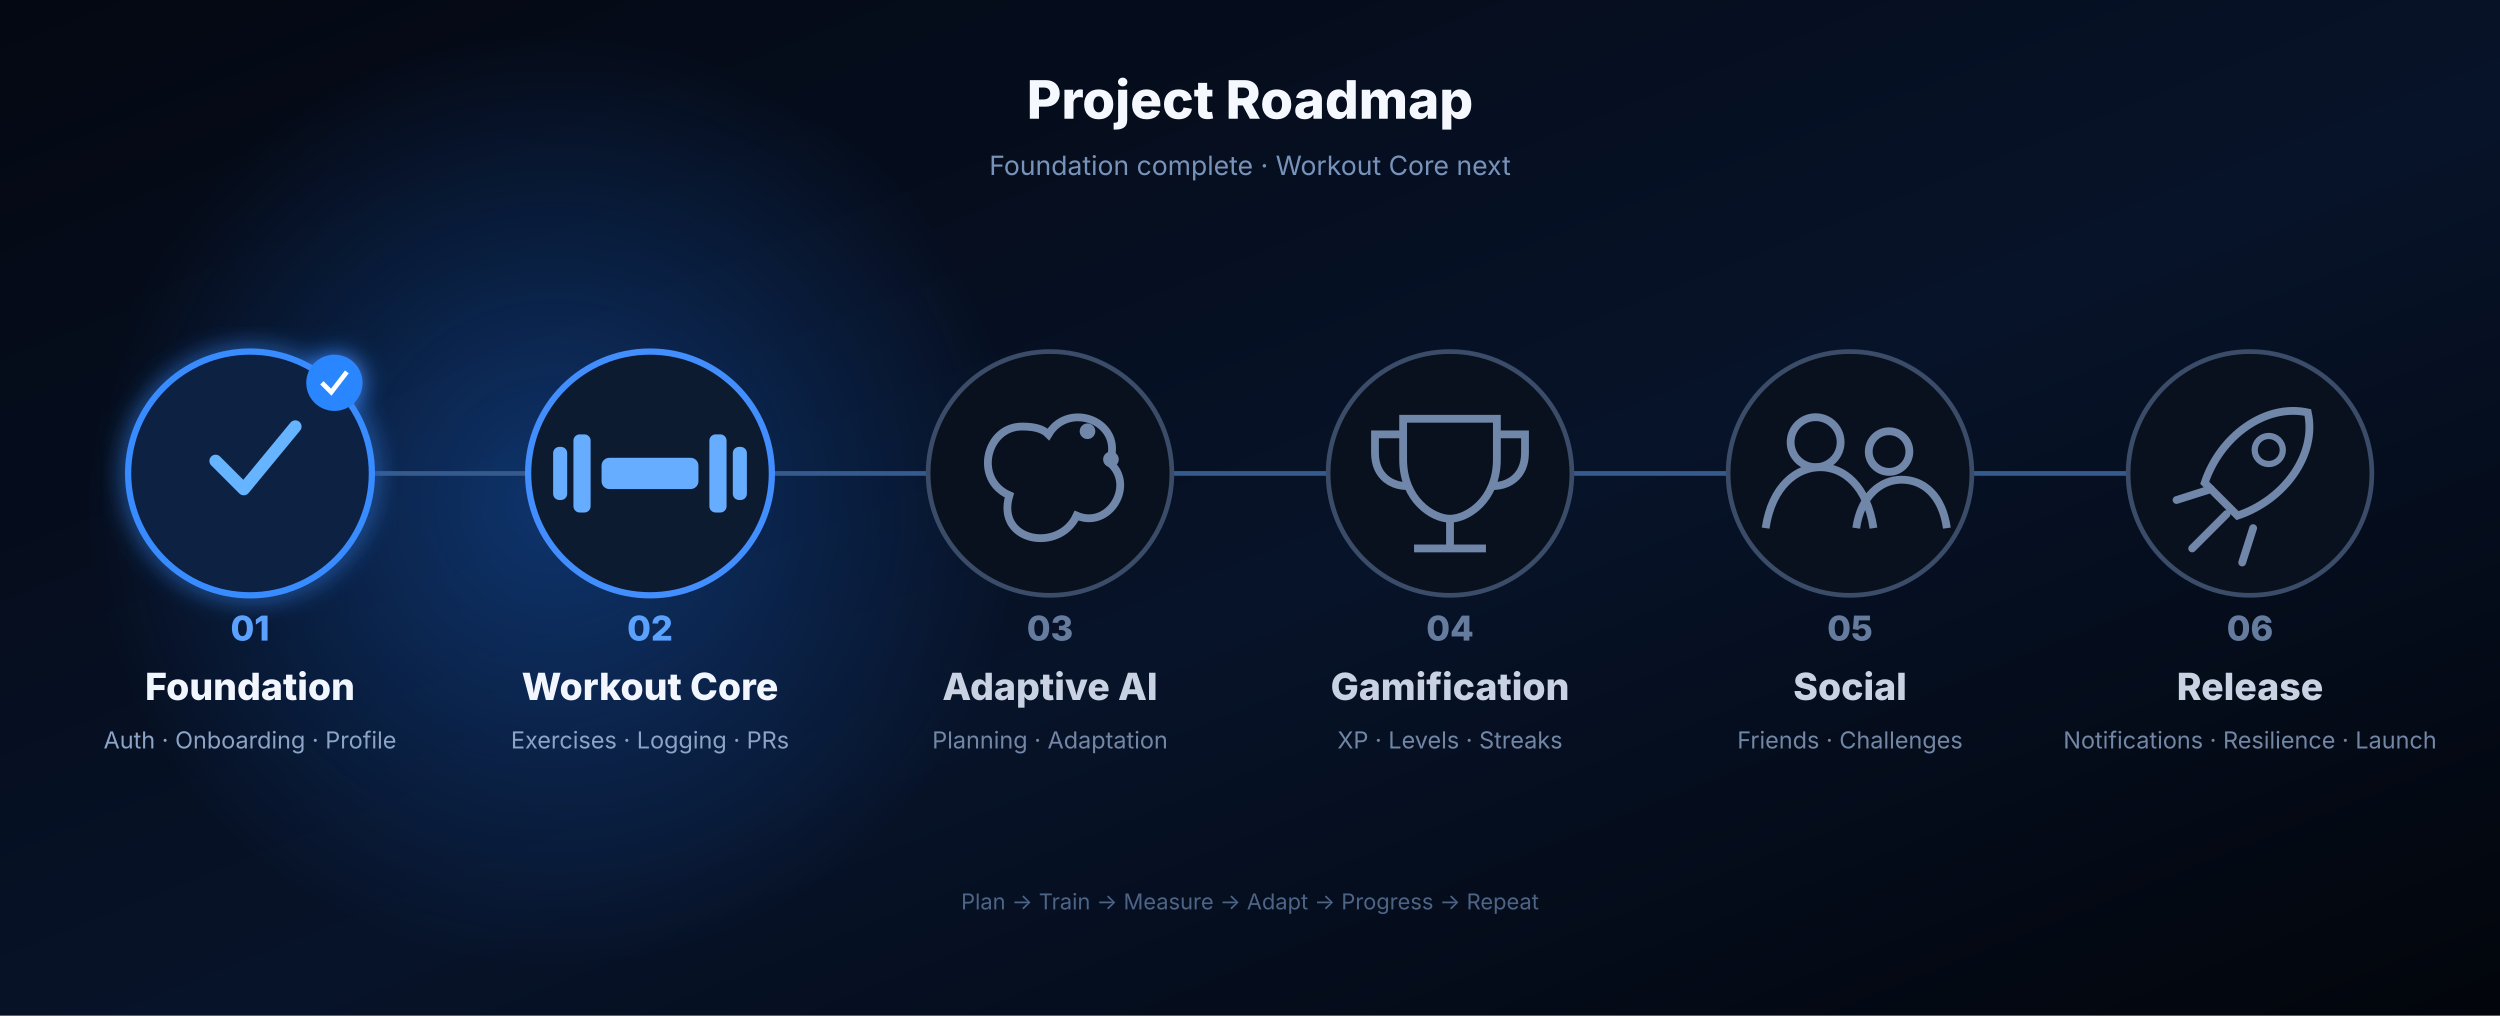
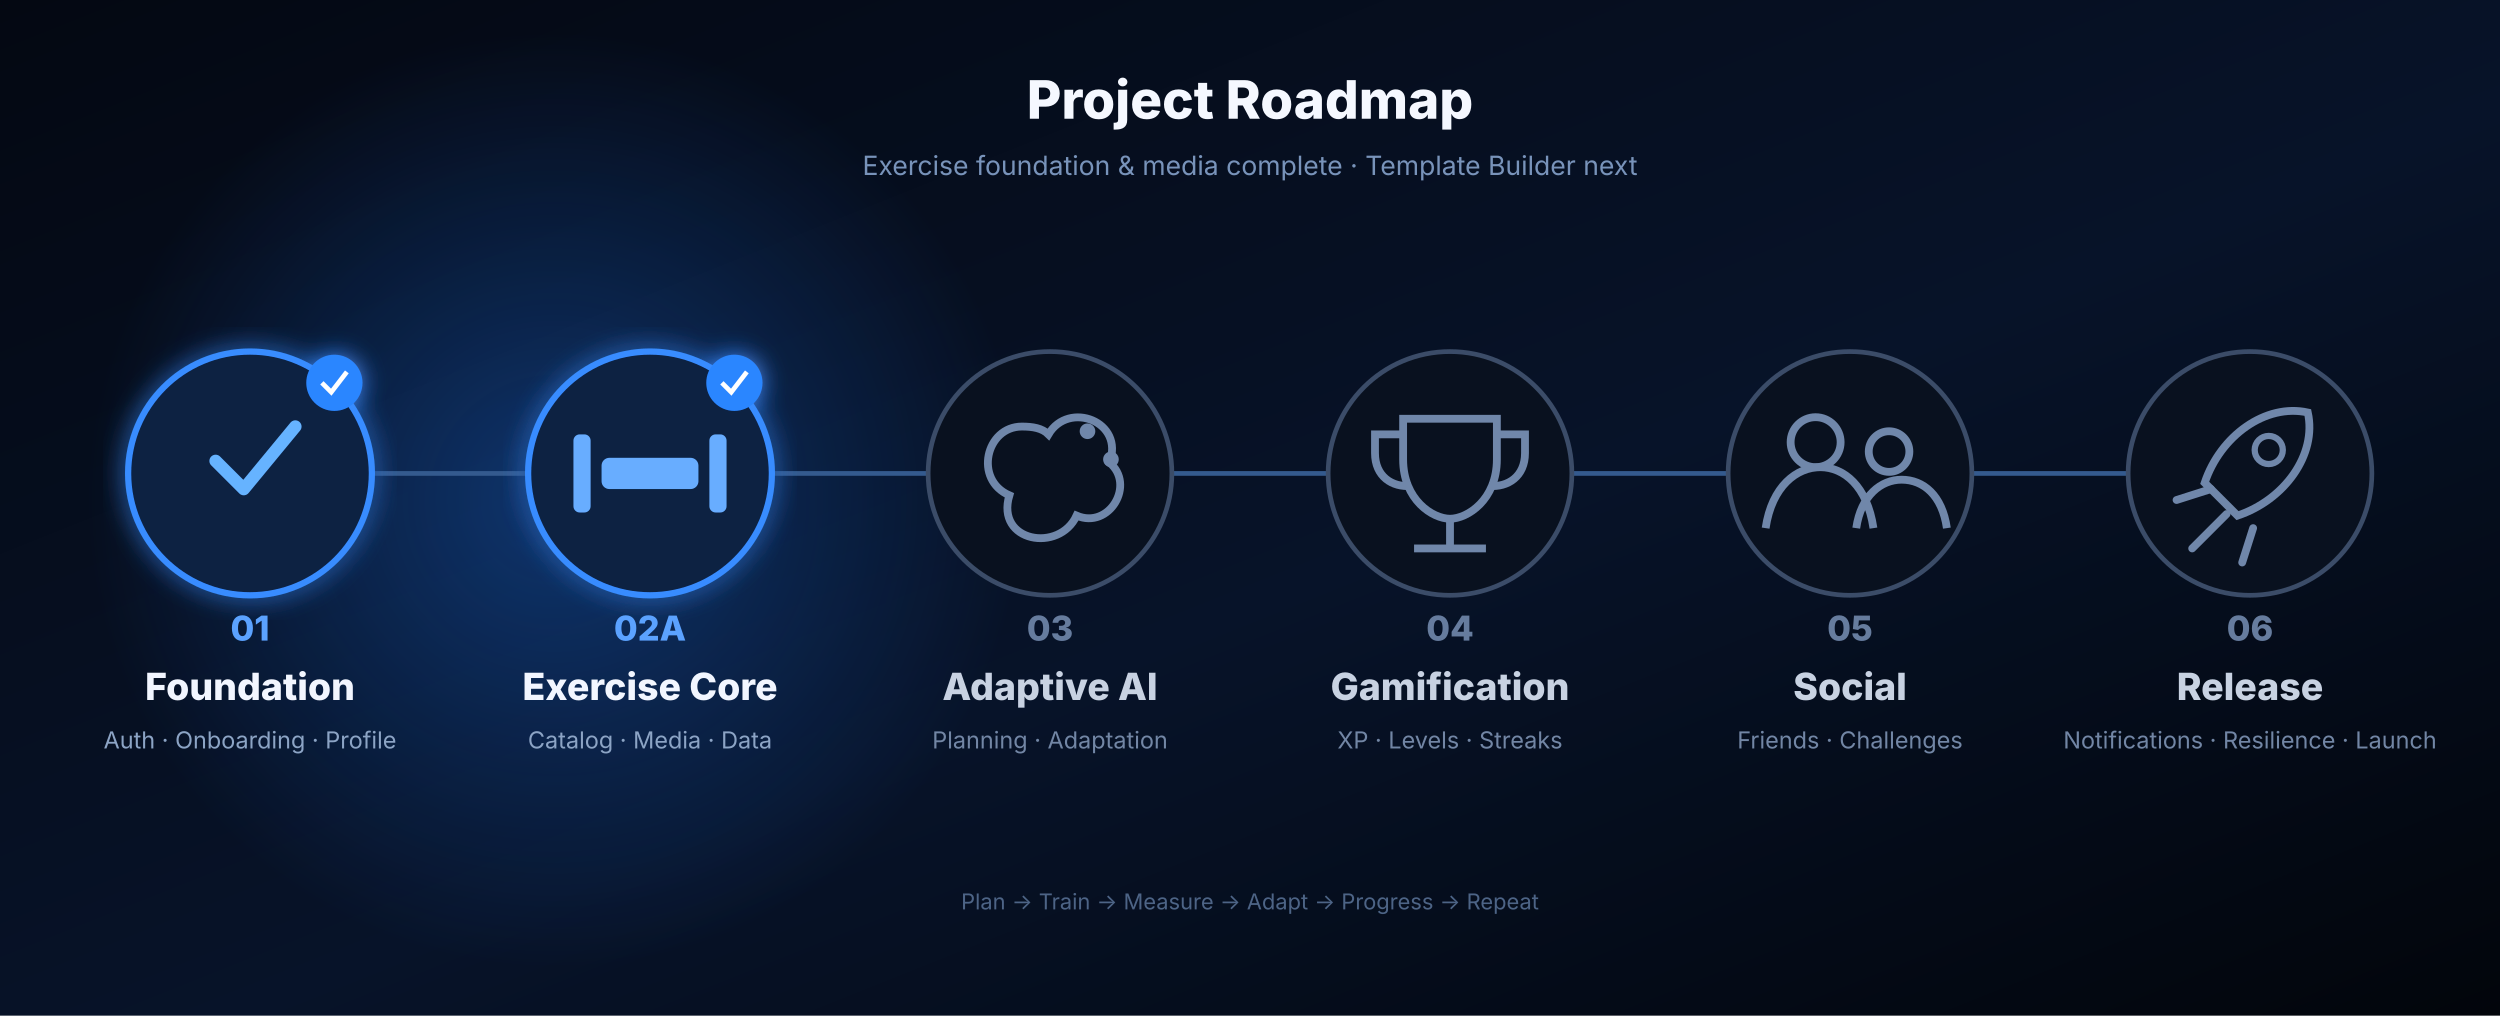
<svg xmlns="http://www.w3.org/2000/svg" width="1600" height="650" viewBox="0 0 1600 650" role="img" aria-labelledby="title desc">
  <defs>
    <linearGradient id="bg" x1="0" y1="0" x2="1" y2="1">
      <stop stop-color="#040812" />
      <stop offset="0.55" stop-color="#071329" />
      <stop offset="1" stop-color="#02050b" />
    </linearGradient>
    <radialGradient id="g">
      <stop stop-color="#1f7cff" stop-opacity=".34" />
      <stop offset="1" stop-color="#1f7cff" stop-opacity="0" />
    </radialGradient>
    <filter id="glow">
      <feGaussianBlur stdDeviation="8" result="b" />
      <feMerge>
        <feMergeNode in="b" />
        <feMergeNode in="SourceGraphic" />
      </feMerge>
    </filter>
  </defs>
  <rect width="1600" height="650" fill="url(#bg)" />
  <circle cx="355" cy="320" r="300" fill="url(#g)" />
  <text x="800" y="76" text-anchor="middle" fill="#f5f8ff" font-family="Inter,Segoe UI,Arial,sans-serif" font-size="34" font-weight="800">Project Roadmap</text>
-   <text x="800" y="112" text-anchor="middle" fill="#7893ba" font-family="Inter,Segoe UI,Arial,sans-serif" font-size="17">Foundation complete · Workout Core next</text>
+   <text x="800" y="112" text-anchor="middle" fill="#7893ba" font-family="Inter,Segoe UI,Arial,sans-serif" font-size="17">Exercise foundation &amp; media complete · Template Builder next</text>
  <line x1="160" y1="303" x2="1440" y2="303" stroke="#345a8e" stroke-width="3" />
  <g font-family="Inter,Segoe UI,Arial,sans-serif" text-anchor="middle">
    <g transform="translate(160 303)" filter="url(#glow)">
      <circle r="78" fill="#0b2143" stroke="#398cff" stroke-width="4" />
      <path d="M-22-8l18 18 33-40" fill="none" stroke="#66b3ff" stroke-width="8" stroke-linecap="round" stroke-linejoin="round" />
      <circle cx="54" cy="-58" r="18" fill="#2c86ff" />
      <path d="M46-58l6 6 10-13" fill="none" stroke="white" stroke-width="3" />
    </g>
    <text x="160" y="410" fill="#5ba2ff" font-size="22" font-weight="800">01</text>
    <text x="160" y="448" fill="#f2f6ff" font-size="24" font-weight="800">Foundation</text>
    <text x="160" y="479" fill="#8ca4c5" font-size="15">Auth · Onboarding · Profile</text>
-     <g transform="translate(416 303)">
-       <circle r="78" fill="#0d1b31" stroke="#428eff" stroke-width="4" />
+     <g transform="translate(416 303)" filter="url(#glow)">
+       <circle r="78" fill="#0b2143" stroke="#398cff" stroke-width="4" />
      <rect x="-31" y="-10" width="62" height="20" rx="5" fill="#67adff" />
      <rect x="-49" y="-25" width="11" height="50" rx="4" fill="#67adff" />
      <rect x="38" y="-25" width="11" height="50" rx="4" fill="#67adff" />
-       <rect x="-62" y="-17" width="9" height="34" rx="4" fill="#67adff" />
-       <rect x="53" y="-17" width="9" height="34" rx="4" fill="#67adff" />
+       <circle cx="54" cy="-58" r="18" fill="#2c86ff" />
+       <path d="M46-58l6 6 10-13" fill="none" stroke="white" stroke-width="3" />
    </g>
-     <text x="416" y="410" fill="#5ba2ff" font-size="22" font-weight="800">02</text>
-     <text x="416" y="448" fill="#f2f6ff" font-size="24" font-weight="800">Workout Core</text>
-     <text x="416" y="479" fill="#8ca4c5" font-size="15">Exercises · Logging · PRs</text>
+     <text x="416" y="410" fill="#5ba2ff" font-size="22" font-weight="800">02A</text>
+     <text x="416" y="448" fill="#f2f6ff" font-size="24" font-weight="800">Exercise Core</text>
+     <text x="416" y="479" fill="#8ca4c5" font-size="15">Catalog · Media · Data</text>
    <g transform="translate(672 303)">
      <circle r="78" fill="#09111f" stroke="#3b4c68" stroke-width="3" />
      <path d="M-18-30c-23 0-31 34-8 44-9 30 32 37 43 13 21 9 38-20 21-34 10-26-26-40-39-18-4-4-10-5-17-5z" fill="none" stroke="#7087aa" stroke-width="5" />
      <circle cx="24" cy="-27" r="5" fill="#7087aa" />
      <circle cx="39" cy="-9" r="5" fill="#7087aa" />
    </g>
    <text x="672" y="410" fill="#667c9e" font-size="22" font-weight="800">03</text>
    <text x="672" y="448" fill="#c8d2e2" font-size="24" font-weight="800">Adaptive AI</text>
    <text x="672" y="479" fill="#7286a5" font-size="15">Planning · Adaptation</text>
    <g transform="translate(928 303)">
      <circle r="78" fill="#09111f" stroke="#3b4c68" stroke-width="3" />
      <path d="M-30-35h60v26c0 26-19 38-30 38S-30 17-30-9z" fill="none" stroke="#7087aa" stroke-width="5" />
      <path d="M-30-25h-18v12c0 15 11 22 23 21M30-25h18v12c0 15-11 22-23 21M0 29v19M-23 48h46" fill="none" stroke="#7087aa" stroke-width="5" />
    </g>
    <text x="928" y="410" fill="#667c9e" font-size="22" font-weight="800">04</text>
    <text x="928" y="448" fill="#c8d2e2" font-size="24" font-weight="800">Gamification</text>
    <text x="928" y="479" fill="#7286a5" font-size="15">XP · Levels · Streaks</text>
    <g transform="translate(1184 303)">
      <circle r="78" fill="#09111f" stroke="#3b4c68" stroke-width="3" />
      <circle cx="-22" cy="-20" r="16" fill="none" stroke="#7087aa" stroke-width="5" />
      <circle cx="25" cy="-14" r="13" fill="none" stroke="#7087aa" stroke-width="5" />
      <path d="M-54 35c4-27 20-39 35-39s30 12 34 39M4 35c3-21 16-31 29-31 14 0 26 10 29 31" fill="none" stroke="#7087aa" stroke-width="5" />
    </g>
    <text x="1184" y="410" fill="#667c9e" font-size="22" font-weight="800">05</text>
    <text x="1184" y="448" fill="#c8d2e2" font-size="24" font-weight="800">Social</text>
    <text x="1184" y="479" fill="#7286a5" font-size="15">Friends · Challenges</text>
    <g transform="translate(1440 303)">
      <circle r="78" fill="#09111f" stroke="#3b4c68" stroke-width="3" />
      <path d="M-8 27c30-10 51-39 45-66-27-6-56 15-66 45l21 21z" fill="none" stroke="#7087aa" stroke-width="5" />
      <circle cx="12" cy="-15" r="9" fill="none" stroke="#7087aa" stroke-width="4" />
      <path d="M-15 26l-22 22M-25 10l-22 7M2 35l-7 22" stroke="#7087aa" stroke-width="5" stroke-linecap="round" />
    </g>
    <text x="1440" y="410" fill="#667c9e" font-size="22" font-weight="800">06</text>
    <text x="1440" y="448" fill="#c8d2e2" font-size="24" font-weight="800">Release</text>
    <text x="1440" y="479" fill="#7286a5" font-size="15">Notifications · Resilience · Launch</text>
  </g>
  <text x="800" y="582" text-anchor="middle" fill="#4d6486" font-family="Inter,Segoe UI,Arial,sans-serif" font-size="14">Plan → Train → Measure → Adapt → Progress → Repeat</text>
</svg>
